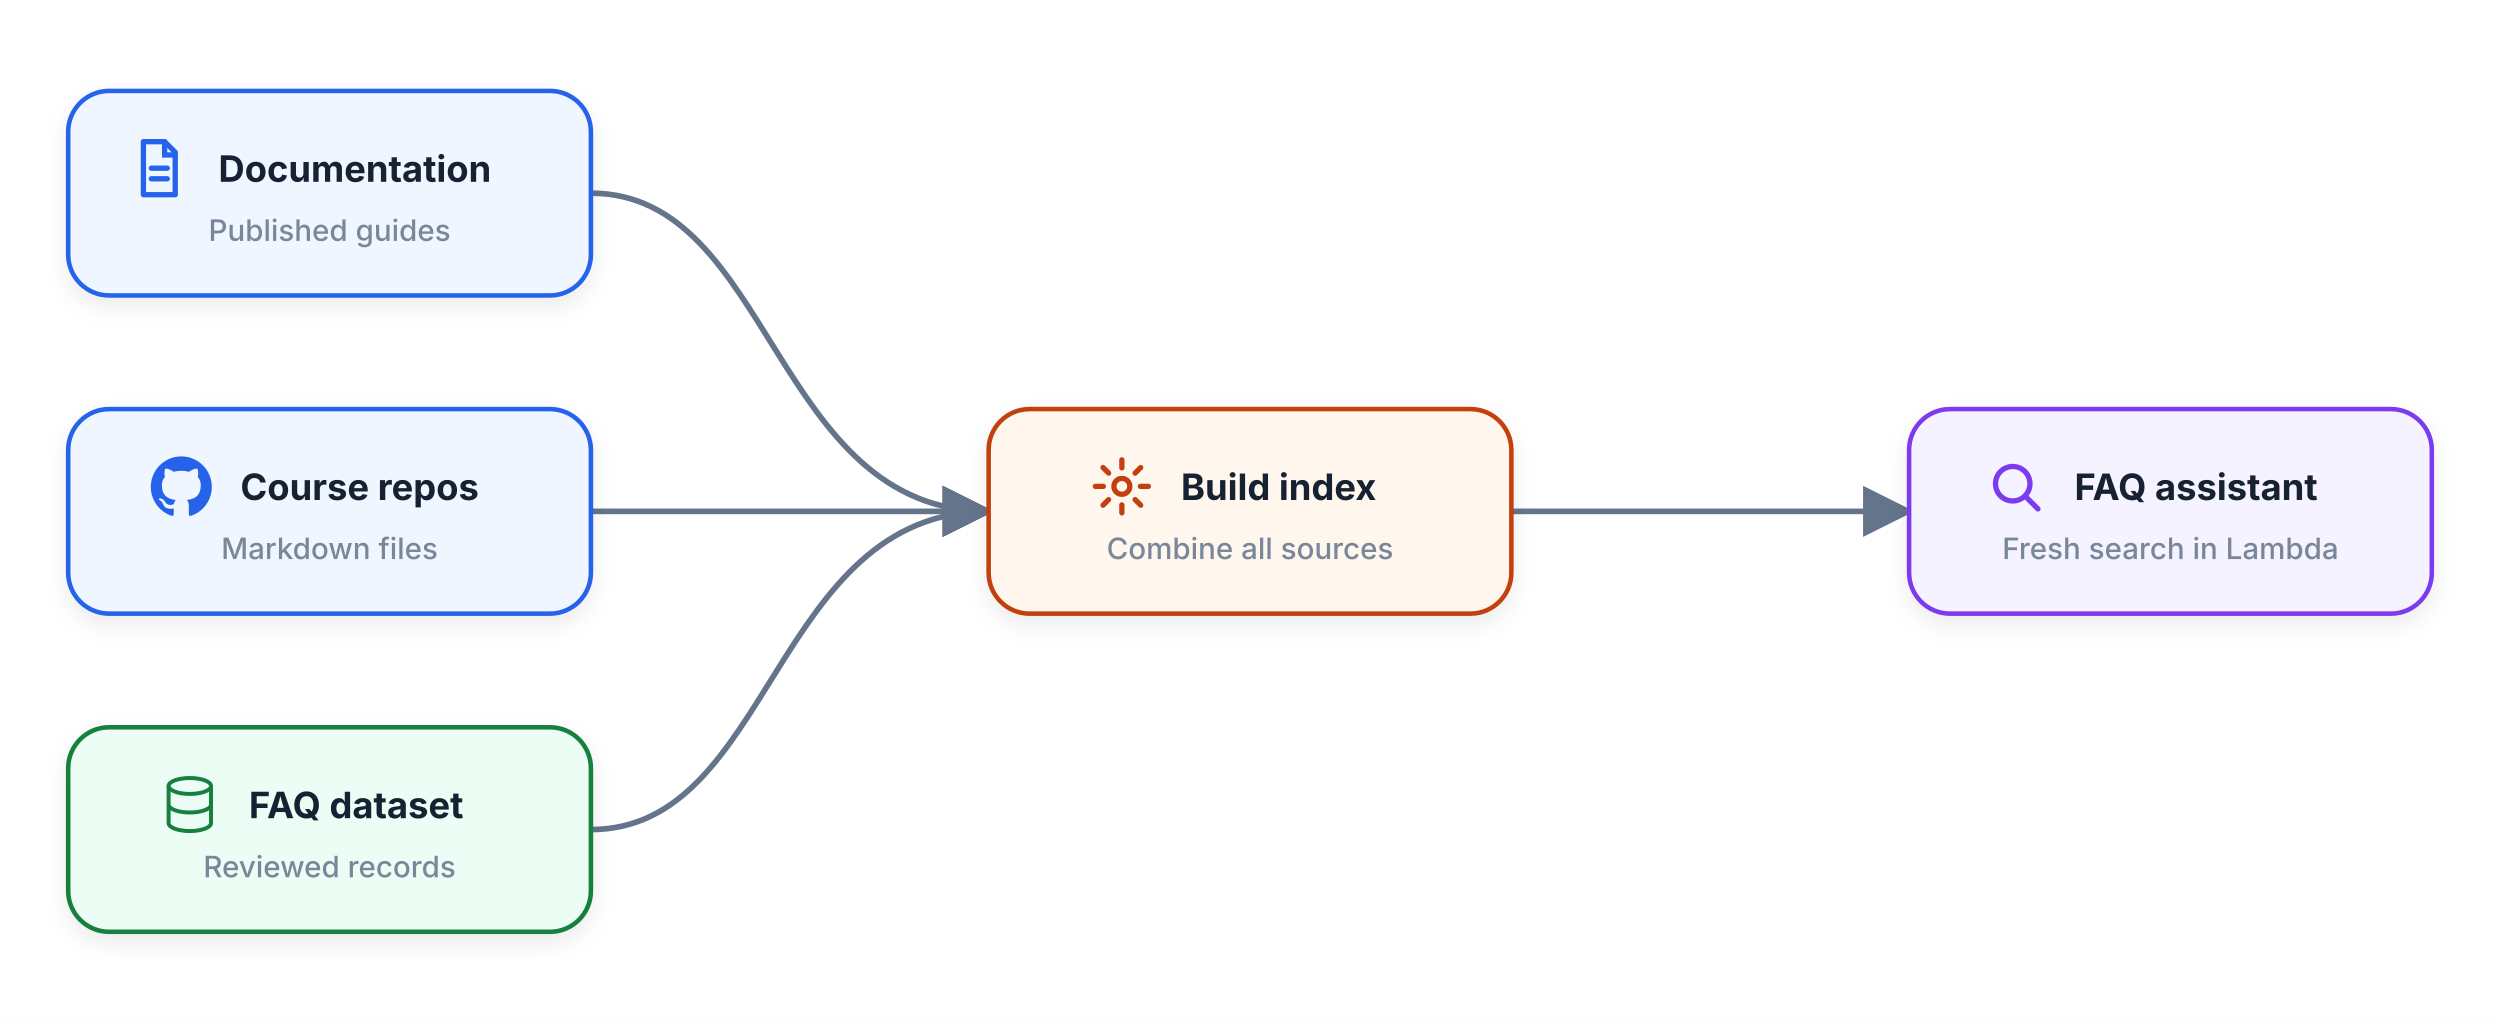
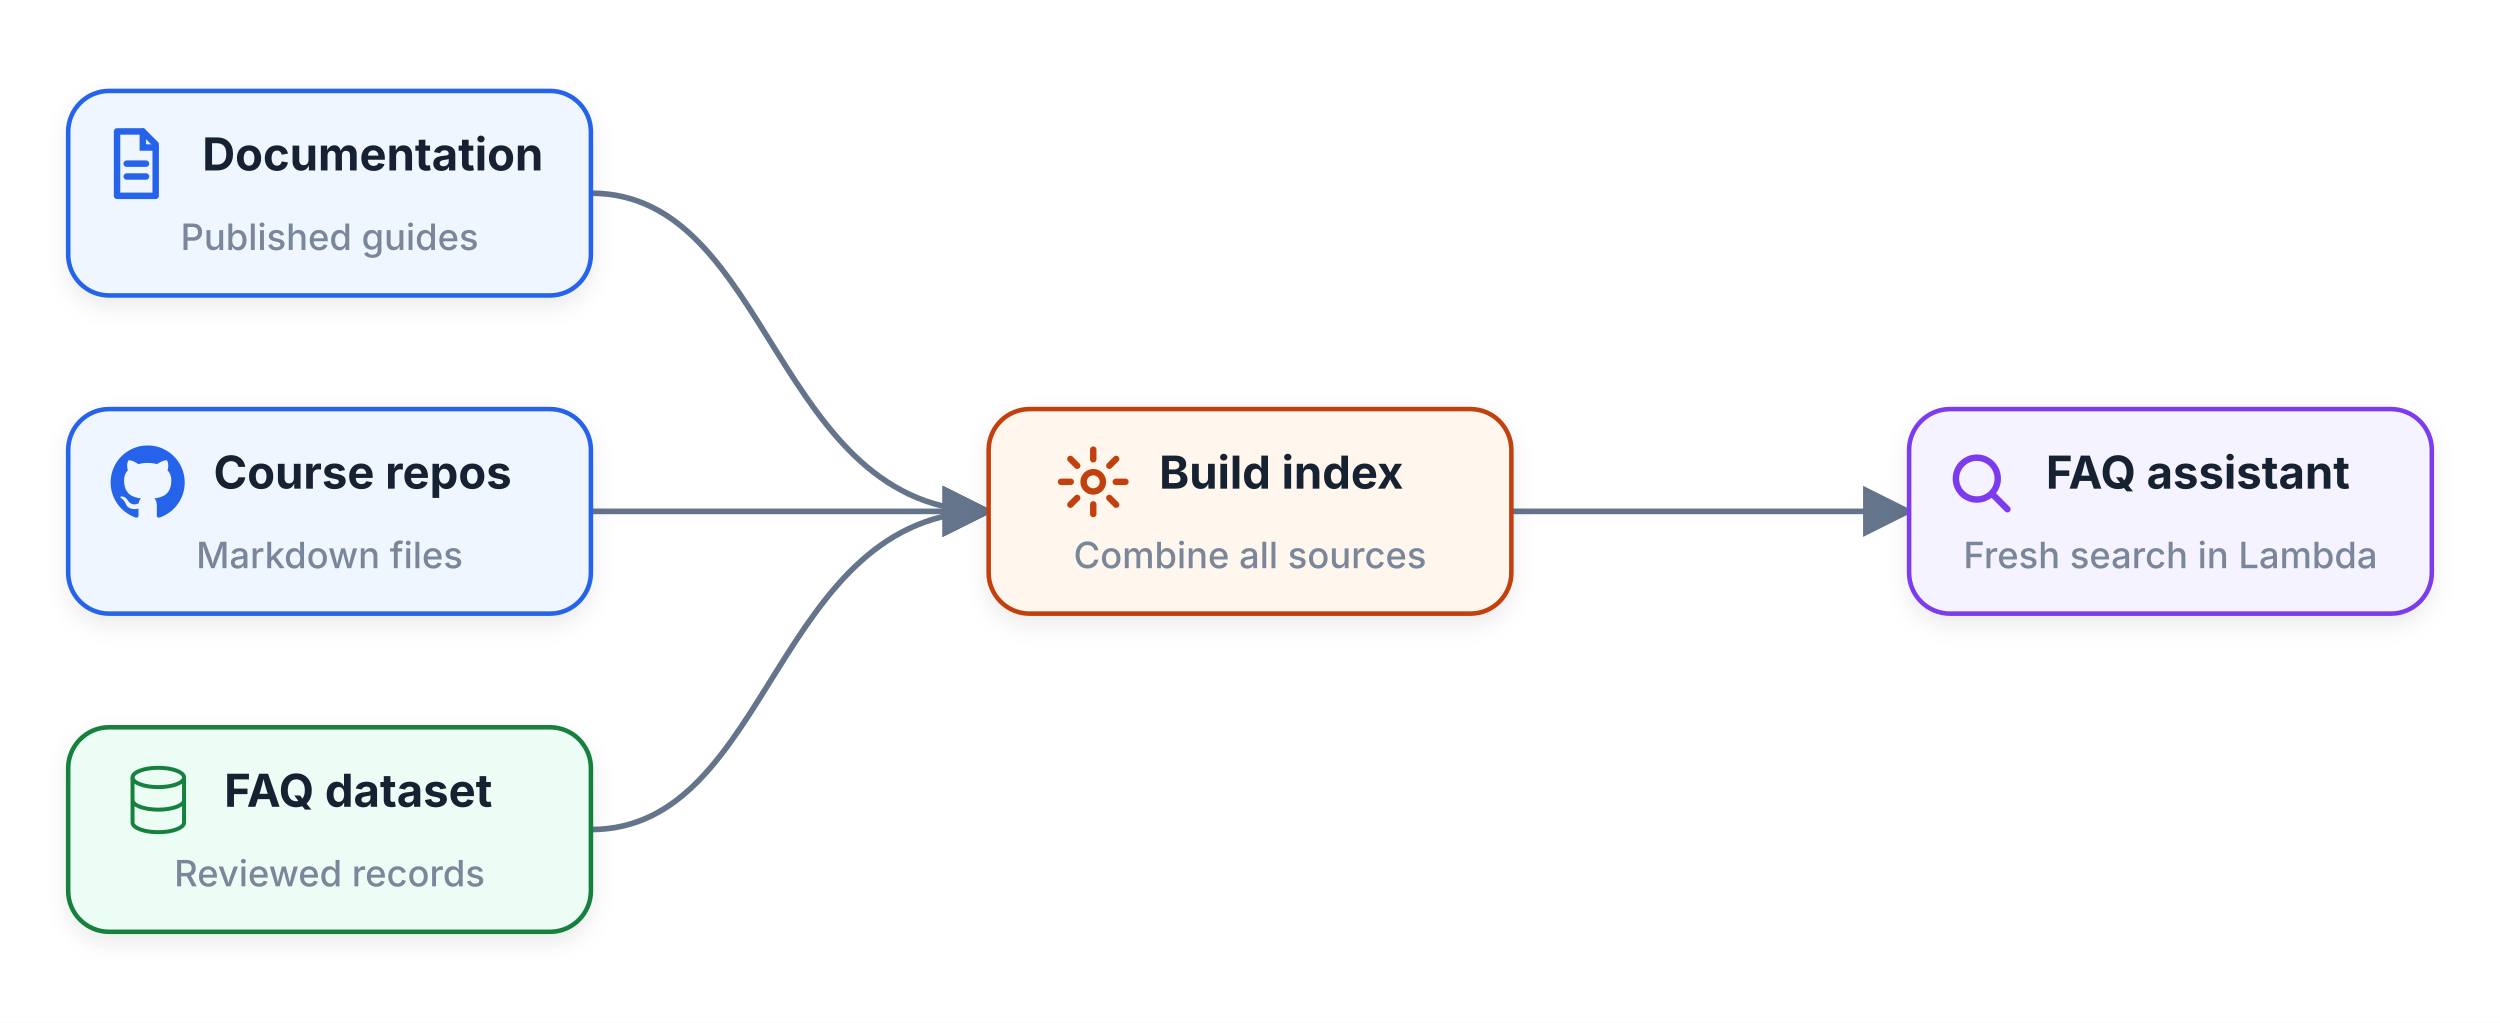
<svg xmlns="http://www.w3.org/2000/svg" width="1100" height="450" viewBox="0 0 1100 450" role="img" aria-labelledby="title desc">
  <defs>
    <filter id="shadow" x="-20%" y="-20%" width="140%" height="150%">
      <feDropShadow dx="0" dy="4" stdDeviation="5" flood-color="#0f172a" flood-opacity="0.08" />
    </filter>
    <marker id="arrow-purple" viewBox="0 0 10 10" refX="9" refY="5" markerWidth="9" markerHeight="9" orient="auto">
      <path d="M0 0 10 5 0 10Z" fill="#7c3aed" />
    </marker>
    <marker id="arrow-blue" viewBox="0 0 10 10" refX="9" refY="5" markerWidth="9" markerHeight="9" orient="auto">
      <path d="M0 0 10 5 0 10Z" fill="#2563eb" />
    </marker>
    <marker id="arrow-amber" viewBox="0 0 10 10" refX="9" refY="5" markerWidth="9" markerHeight="9" orient="auto">
      <path d="M0 0 10 5 0 10Z" fill="#c2410c" />
    </marker>
    <marker id="arrow-green" viewBox="0 0 10 10" refX="9" refY="5" markerWidth="9" markerHeight="9" orient="auto">
      <path d="M0 0 10 5 0 10Z" fill="#15803d" />
    </marker>
    <marker id="arrow-red" viewBox="0 0 10 10" refX="9" refY="5" markerWidth="9" markerHeight="9" orient="auto">
      <path d="M0 0 10 5 0 10Z" fill="#dc2626" />
    </marker>
    <marker id="arrow-gray" viewBox="0 0 10 10" refX="9" refY="5" markerWidth="9" markerHeight="9" orient="auto">
      <path d="M0 0 10 5 0 10Z" fill="#64748b" />
    </marker>
    <symbol id="icon-database" viewBox="0 0 24 24">
      <ellipse cx="12" cy="5" rx="8" ry="3" fill="none" stroke="currentColor" stroke-width="1.75" vector-effect="non-scaling-stroke" />
      <path d="M4 5v7c0 1.66 3.58 3 8 3s8-1.34 8-3V5M4 12v7c0 1.66 3.58 3 8 3s8-1.34 8-3v-7" fill="none" stroke="currentColor" stroke-width="1.75" vector-effect="non-scaling-stroke" />
    </symbol>
    <symbol id="icon-document" viewBox="0 0 24 24">
      <path d="M6 2h8l4 4v16H6Z" fill="none" stroke="currentColor" stroke-width="2" stroke-linejoin="round" />
      <path d="M14 2v5h4M9 12h6M9 16h6" fill="none" stroke="currentColor" stroke-width="2" stroke-linecap="round" />
    </symbol>
    <symbol id="icon-github" viewBox="0 0 24 24">
      <path fill="currentColor" d="M12 .7a11.5 11.5 0 0 0-3.64 22.41c.58.11.79-.25.79-.56v-2.23c-3.22.7-3.9-1.37-3.9-1.37-.53-1.34-1.29-1.7-1.29-1.7-1.05-.72.08-.71.08-.71 1.17.08 1.78 1.2 1.78 1.2 1.04 1.77 2.72 1.26 3.38.96.1-.75.4-1.26.74-1.55-2.57-.29-5.27-1.28-5.27-5.68 0-1.26.45-2.28 1.19-3.09-.12-.29-.52-1.46.11-3.05 0 0 .97-.31 3.16 1.18a10.9 10.9 0 0 1 5.76 0c2.2-1.49 3.16-1.18 3.16-1.18.63 1.59.23 2.76.11 3.05.74.81 1.19 1.83 1.19 3.09 0 4.42-2.71 5.38-5.29 5.67.42.36.79 1.06.79 2.14v3.27c0 .31.21.67.8.56A11.5 11.5 0 0 0 12 .7Z" />
    </symbol>
    <symbol id="icon-search" viewBox="0 0 24 24">
      <circle cx="11" cy="11" r="6.5" fill="none" stroke="currentColor" stroke-width="2" />
      <path d="m16 16 4.5 4.5" fill="none" stroke="currentColor" stroke-width="2" stroke-linecap="round" />
    </symbol>
    <symbol id="icon-settings" viewBox="0 0 24 24">
      <circle cx="12" cy="12" r="3" fill="none" stroke="currentColor" stroke-width="2" />
      <path d="M12 2v3M12 19v3M2 12h3M19 12h3M4.9 4.9 7 7M17 17l2.1 2.1M19.1 4.9 17 7M7 17l-2.1 2.1" fill="none" stroke="currentColor" stroke-width="2" stroke-linecap="round" />
    </symbol>
    <style>
      text { font-family: system-ui, -apple-system, BlinkMacSystemFont, "Segoe UI", sans-serif; fill: #172033; }
      .node rect { stroke-width: 2; }
-       .node-title { font-size: 16px; font-weight: 750; text-anchor: middle; }
+       .node-title { font-size: 20px; font-weight: 750; text-anchor: middle; }
      .node-title.icon-copy { text-anchor: start; }
-       .node-subtitle { font-size: 13px; font-weight: 500; fill: #7a8699; text-anchor: middle; }
-       .eyebrow { font-size: 12px; font-weight: 750; letter-spacing: 1px; fill: #64748b; text-anchor: middle; }
+       .node-subtitle { font-size: 16px; font-weight: 500; fill: #7a8699; text-anchor: middle; }
+       .eyebrow { font-size: 13px; font-weight: 750; letter-spacing: 1px; fill: #64748b; text-anchor: middle; }
      .mention-icon { font-size: 27px; font-weight: 750; text-anchor: middle; }
      .standalone-mention { font-size: 52px; font-weight: 750; text-anchor: middle; }
      .icon-node-title { font-size: 16px; font-weight: 750; text-anchor: middle; }
      .edge { fill: none; stroke-width: 2.5; stroke-linecap: round; stroke-linejoin: round; }
      .edge-label rect { stroke-width: 2; }
      .edge-label text { font-size: 14px; font-weight: 750; text-anchor: middle; dominant-baseline: central; }
      .divider { stroke: #cbd5e1; stroke-width: 2; stroke-dasharray: 6 8; stroke-linecap: round; }
      .center-annotation { fill: #f1f5f9; stroke: none; }
      .center-title { font-weight: 800; letter-spacing: 0.08em; fill: #334155; text-anchor: middle; }
      .center-detail { font-weight: 600; fill: #64748b; text-anchor: middle; }
    </style>
  </defs>
  <rect width="1100" height="450" fill="#ffffff" />
  <path class="edge" d="M260 85C340 85 340 225 435 225" stroke="#64748b" marker-end="url(#arrow-gray)" />
  <path class="edge" d="M260 225L435 225" stroke="#64748b" marker-end="url(#arrow-gray)" />
  <path class="edge" d="M260 365C340 365 340 225 435 225" stroke="#64748b" marker-end="url(#arrow-gray)" />
  <path class="edge" d="M665 225L840 225" stroke="#64748b" marker-end="url(#arrow-gray)" />
  <g class="node node-blue" transform="translate(30 40)" filter="url(#shadow)">
    <rect width="230" height="90" rx="18" fill="#eff6ff" stroke="#2563eb" />
-     <use href="#icon-document" x="26.1" y="20" width="28" height="28" color="#2563eb" />
-     <text class="node-title icon-copy" x="66.1" y="40">Documentation</text>
-     <text class="node-subtitle" x="115" y="66">Published guides</text>
+     <use href="#icon-document" x="13" y="15" width="34" height="34" color="#2563eb" />
+     <text class="node-title icon-copy" x="59" y="35" textLength="158" lengthAdjust="spacingAndGlyphs">Documentation</text>
+     <text class="node-subtitle" x="115" y="70">Published guides</text>
  </g>
  <g class="node node-blue" transform="translate(30 180)" filter="url(#shadow)">
    <rect width="230" height="90" rx="18" fill="#eff6ff" stroke="#2563eb" />
-     <use href="#icon-github" x="35.77" y="20" width="28" height="28" color="#2563eb" />
-     <text class="node-title icon-copy" x="75.77" y="40">Course repos</text>
-     <text class="node-subtitle" x="115" y="66">Markdown files</text>
+     <use href="#icon-github" x="17.97" y="15" width="34" height="34" color="#2563eb" />
+     <text class="node-title icon-copy" x="63.97" y="35">Course repos</text>
+     <text class="node-subtitle" x="115" y="70">Markdown files</text>
  </g>
  <g class="node node-green" transform="translate(30 320)" filter="url(#shadow)">
    <rect width="230" height="90" rx="18" fill="#ecfdf5" stroke="#15803d" />
-     <use href="#icon-database" x="39.52" y="20" width="28" height="28" color="#15803d" />
-     <text class="node-title icon-copy" x="79.52" y="40">FAQ dataset</text>
-     <text class="node-subtitle" x="115" y="66">Reviewed records</text>
+     <use href="#icon-database" x="22.65" y="15" width="34" height="34" color="#15803d" />
+     <text class="node-title icon-copy" x="68.65" y="35">FAQ dataset</text>
+     <text class="node-subtitle" x="115" y="70">Reviewed records</text>
  </g>
  <g class="node node-amber" transform="translate(435 180)" filter="url(#shadow)">
    <rect width="230" height="90" rx="18" fill="#fff7ed" stroke="#c2410c" />
-     <use href="#icon-settings" x="44.62" y="20" width="28" height="28" color="#c2410c" />
-     <text class="node-title icon-copy" x="84.62" y="40">Build index</text>
-     <text class="node-subtitle" x="115" y="66">Combine all sources</text>
+     <use href="#icon-settings" x="29.03" y="15" width="34" height="34" color="#c2410c" />
+     <text class="node-title icon-copy" x="75.03" y="35">Build index</text>
+     <text class="node-subtitle" x="115" y="70">Combine all sources</text>
  </g>
  <g class="node node-purple" transform="translate(840 180)" filter="url(#shadow)">
    <rect width="230" height="90" rx="18" fill="#f5f3ff" stroke="#7c3aed" />
-     <use href="#icon-search" x="32.77" y="20" width="28" height="28" color="#7c3aed" />
-     <text class="node-title icon-copy" x="72.77" y="40">FAQ assistant</text>
-     <text class="node-subtitle" x="115" y="66">Fresh search in Lambda</text>
+     <use href="#icon-search" x="14.22" y="15" width="34" height="34" color="#7c3aed" />
+     <text class="node-title icon-copy" x="60.22" y="35">FAQ assistant</text>
+     <text class="node-subtitle" x="115" y="70">Fresh search in Lambda</text>
  </g>
</svg>
